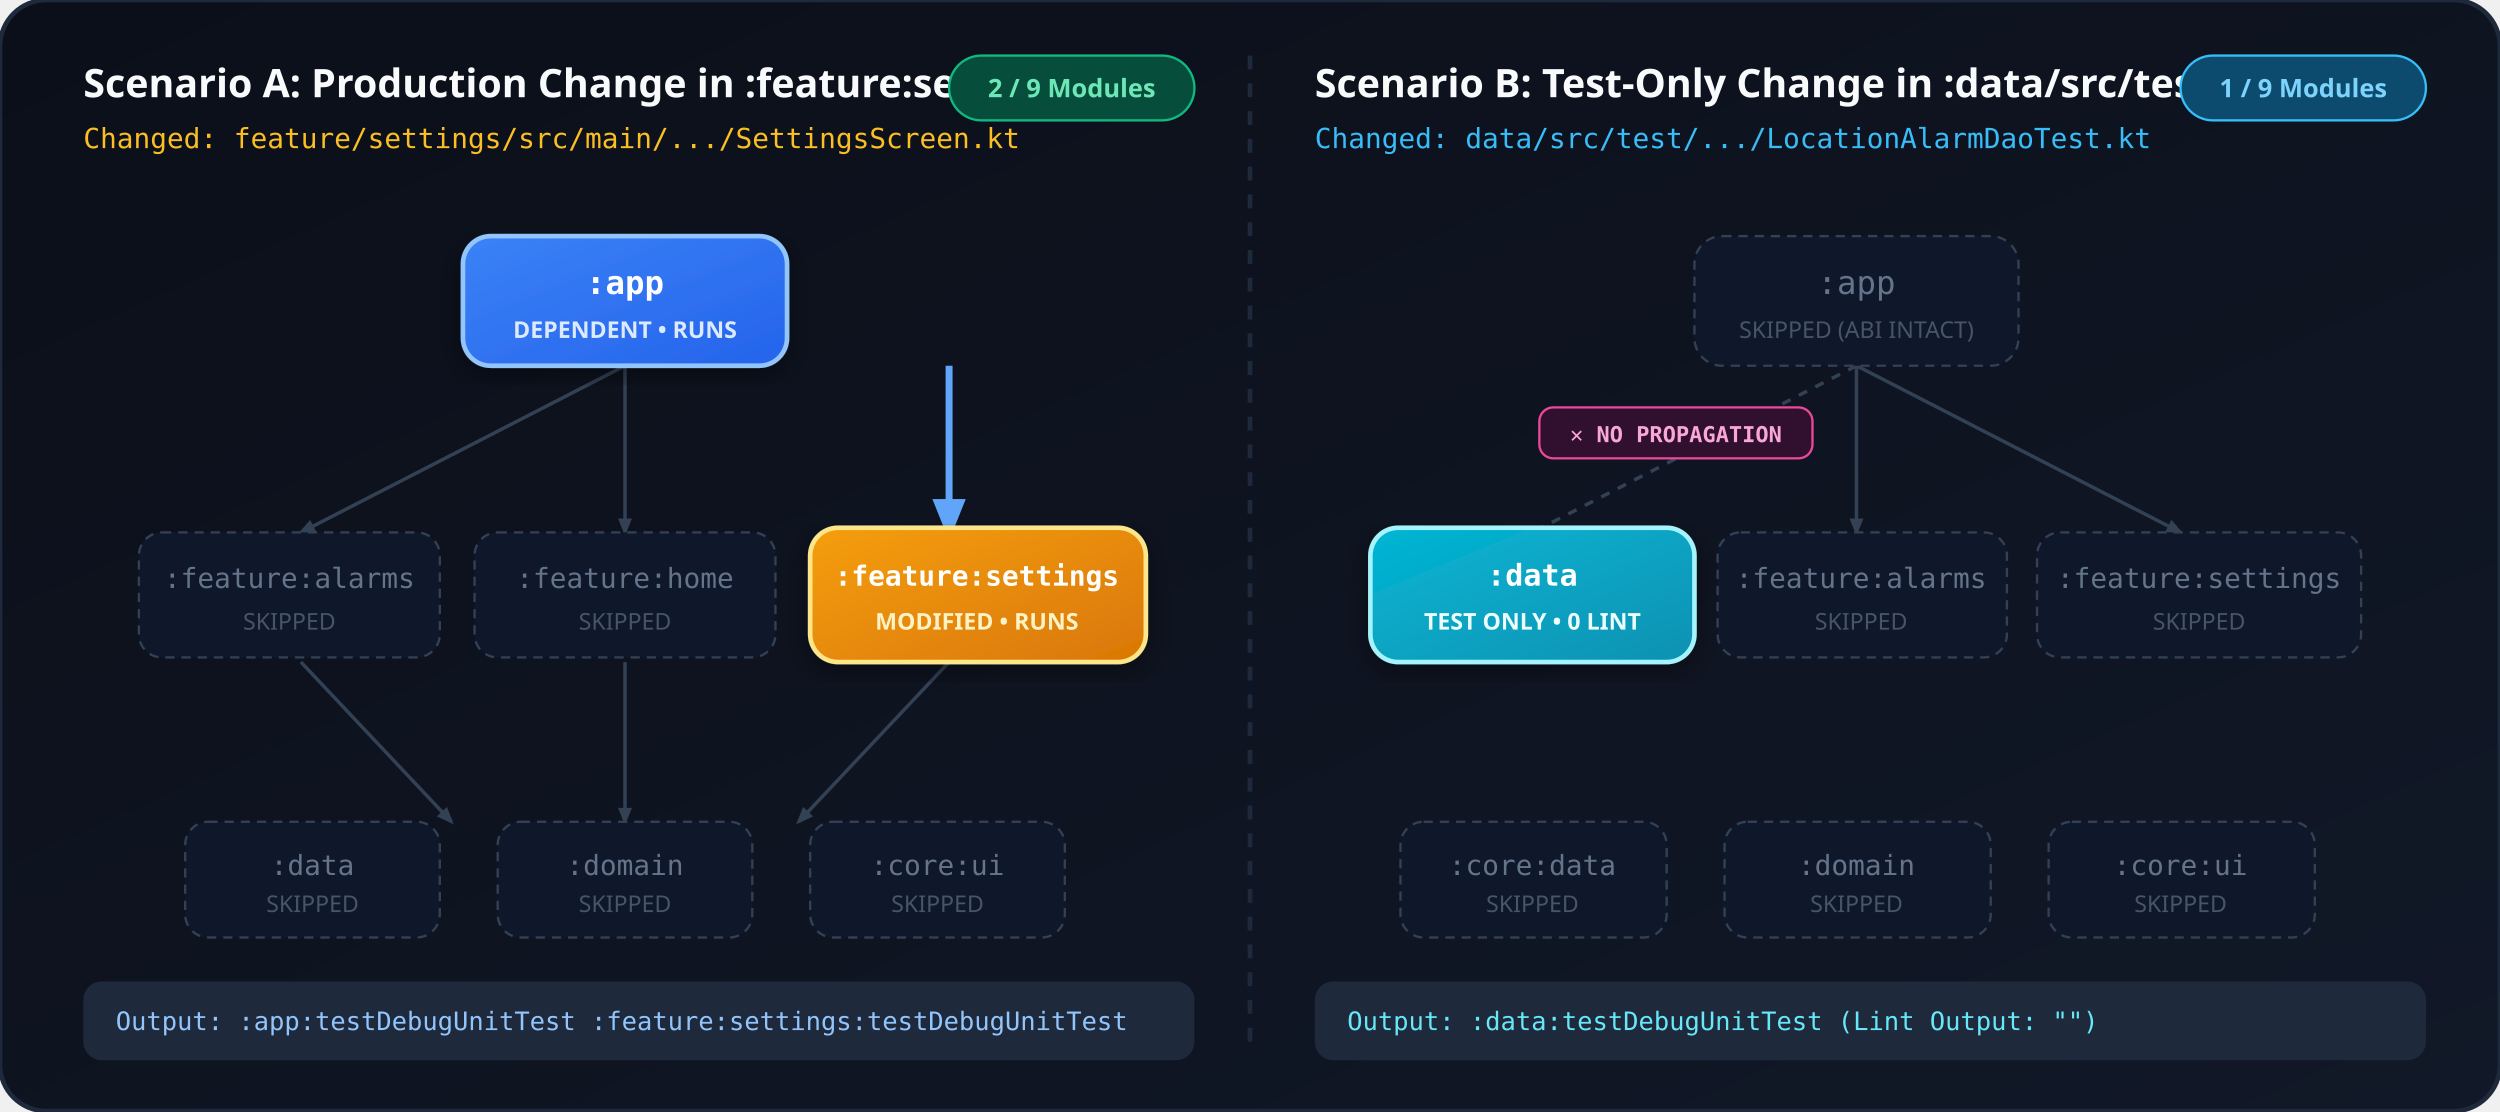
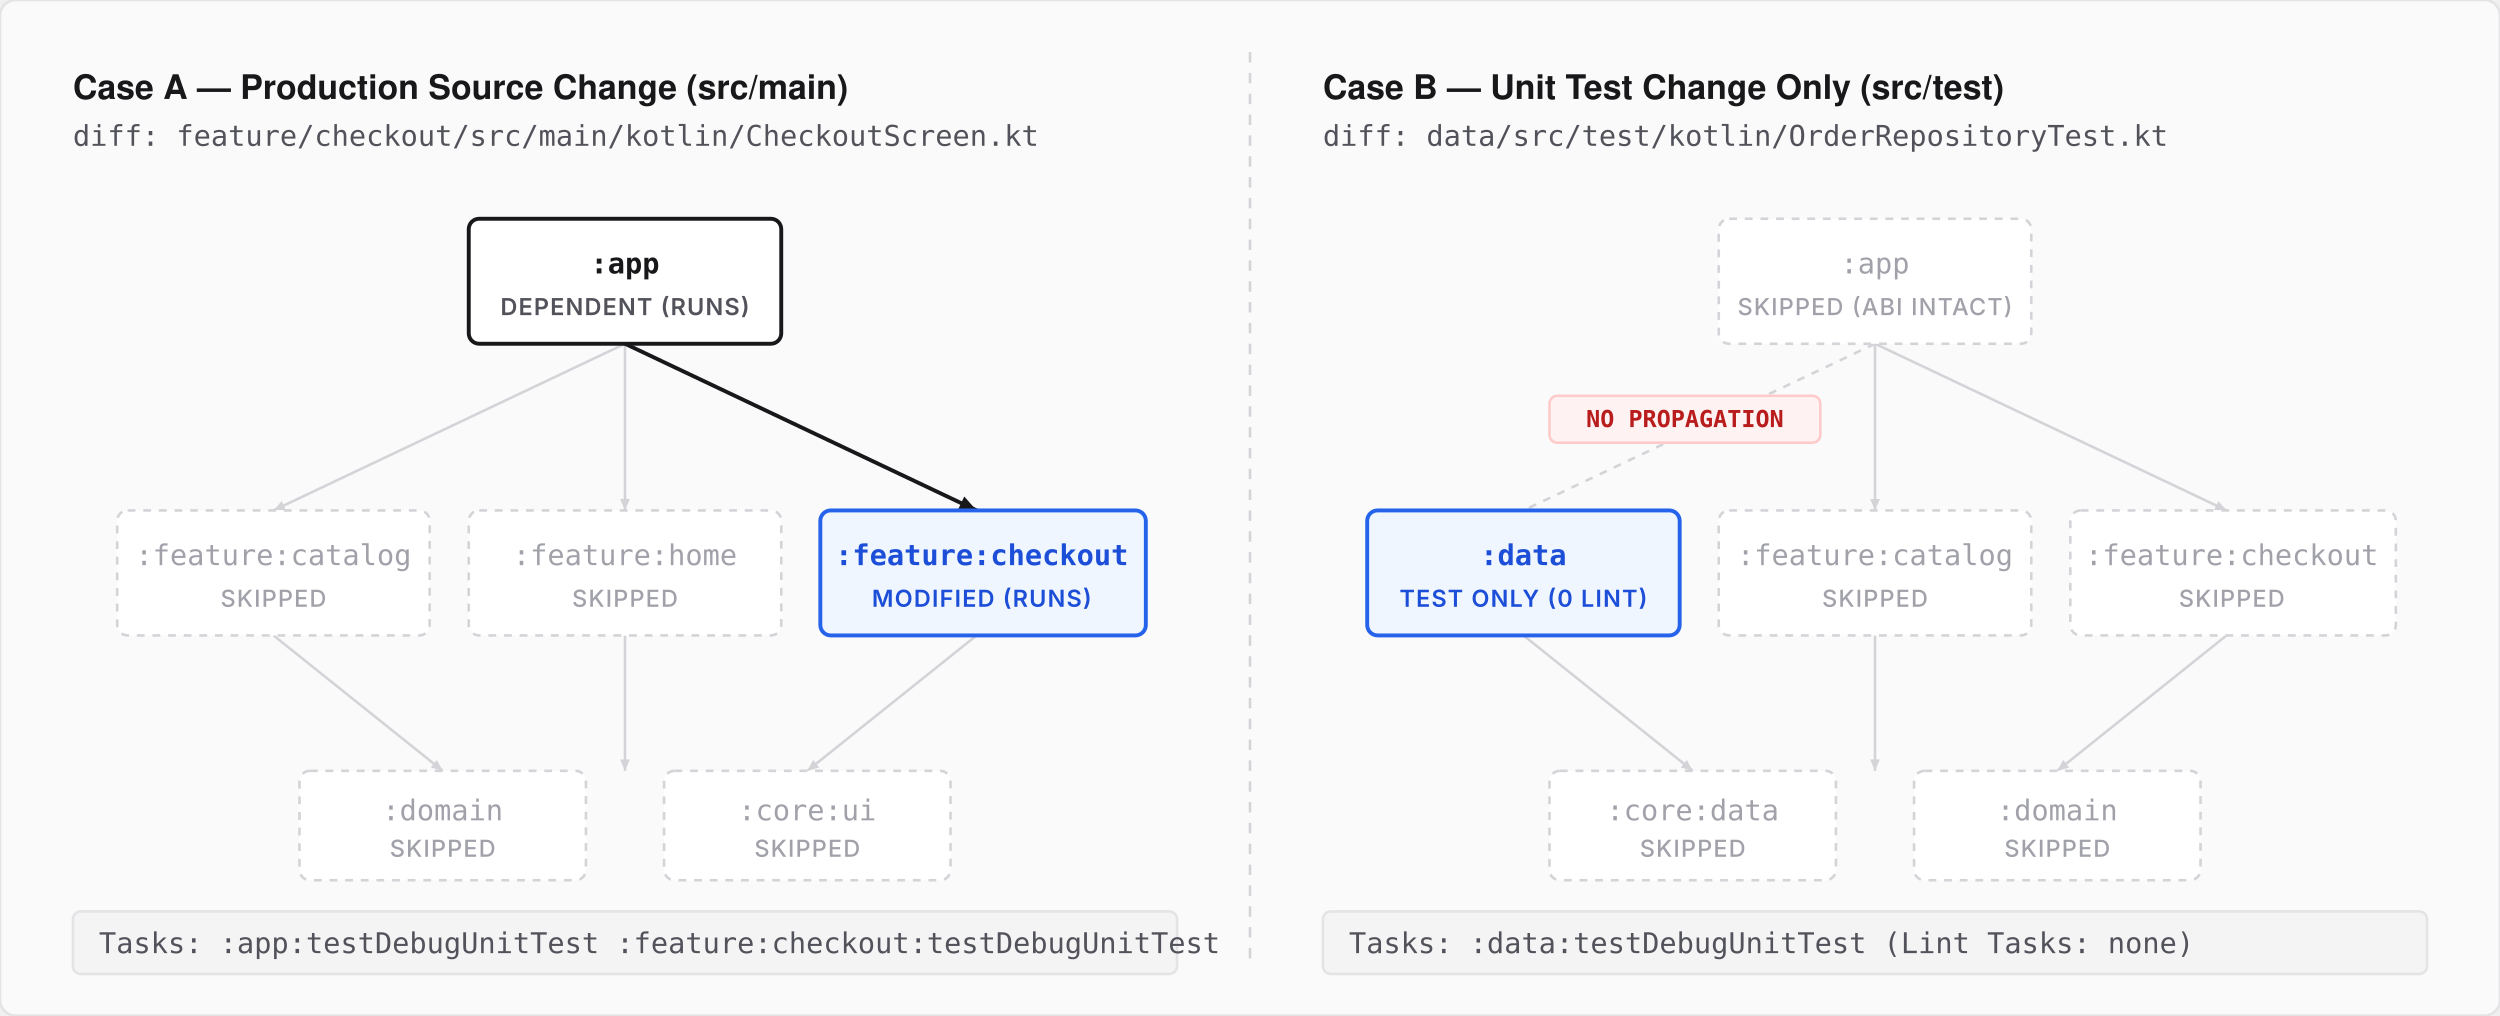
- <svg xmlns="http://www.w3.org/2000/svg" viewBox="0 0 1080 480" width="100%" height="100%">
+ <svg xmlns="http://www.w3.org/2000/svg" viewBox="0 0 960 390" width="100%" height="100%">
+   <style>
+     .canvas { fill: #FAFAFA; stroke: #E4E4E7; stroke-width: 1; }
+     .divider { stroke: #D4D4D8; stroke-width: 1; stroke-dasharray: 4 4; }
+     .heading { font: 600 13px -apple-system, BlinkMacSystemFont, "Segoe UI", Helvetica, Arial, sans-serif; fill: #18181B; }
+     .sub { font: 400 11px ui-monospace, SFMono-Regular, Menlo, monospace; fill: #52525B; }
+     .node-skip { fill: #FFFFFF; stroke: #D4D4D8; stroke-width: 1; stroke-dasharray: 3 3; }
+     .node-active { fill: #EFF6FF; stroke: #2563EB; stroke-width: 1.5; }
+     .node-dep { fill: #FFFFFF; stroke: #18181B; stroke-width: 1.5; }
+     .label-skip { font: 500 11px ui-monospace, SFMono-Regular, Menlo, monospace; fill: #A1A1AA; }
+     .label-active { font: 600 11px ui-monospace, SFMono-Regular, Menlo, monospace; fill: #1D4ED8; }
+     .label-dep { font: 600 11px ui-monospace, SFMono-Regular, Menlo, monospace; fill: #18181B; }
+     .status-skip { font: 500 9px -apple-system, BlinkMacSystemFont, sans-serif; letter-spacing: 0.05em; fill: #A1A1AA; }
+     .status-active { font: 600 9px -apple-system, BlinkMacSystemFont, sans-serif; letter-spacing: 0.05em; fill: #1D4ED8; }
+     .status-dep { font: 600 9px -apple-system, BlinkMacSystemFont, sans-serif; letter-spacing: 0.05em; fill: #52525B; }
+     .edge-skip { stroke: #D4D4D8; stroke-width: 1; fill: none; }
+     .edge-active { stroke: #18181B; stroke-width: 1.5; fill: none; }
+     .arr-skip { fill: #D4D4D8; }
+     .arr-active { fill: #18181B; }
+     .footer { fill: #F4F4F5; stroke: #E4E4E7; stroke-width: 1; }
+     .block-pill { fill: #FEF2F2; stroke: #FECACA; stroke-width: 1; }
+     .block-text { font: 600 9px ui-monospace, SFMono-Regular, Menlo, monospace; fill: #B91C1C; }
+     @media (prefers-color-scheme: dark) {
+       .canvas { fill: #0D1117; stroke: #30363D; }
+       .divider { stroke: #30363D; }
+       .heading { fill: #E6EDF3; }
+       .sub { fill: #8B949E; }
+       .node-skip { fill: #0D1117; stroke: #30363D; }
+       .node-active { fill: #121D2F; stroke: #388BFD; }
+       .node-dep { fill: #161B22; stroke: #E6EDF3; }
+       .label-skip { fill: #484F58; }
+       .label-active { fill: #58A6FF; }
+       .label-dep { fill: #E6EDF3; }
+       .status-skip { fill: #484F58; }
+       .status-active { fill: #58A6FF; }
+       .status-dep { fill: #8B949E; }
+       .edge-skip { stroke: #30363D; }
+       .edge-active { stroke: #E6EDF3; }
+       .arr-skip { fill: #30363D; }
+       .arr-active { fill: #E6EDF3; }
+       .footer { fill: #161B22; stroke: #30363D; }
+       .block-pill { fill: #2D1215; stroke: #F85149; }
+       .block-text { fill: #FF7B72; }
+     }
+   </style>
  <defs>
-     <linearGradient id="bg" x1="0%" y1="0%" x2="100%" y2="100%">
-       <stop offset="0%" stop-color="#0B0F19" />
-       <stop offset="100%" stop-color="#111827" />
-     </linearGradient>
-     <linearGradient id="changedNode" x1="0%" y1="0%" x2="100%" y2="100%">
-       <stop offset="0%" stop-color="#F59E0B" />
-       <stop offset="100%" stop-color="#D97706" />
-     </linearGradient>
-     <linearGradient id="propagatedNode" x1="0%" y1="0%" x2="100%" y2="100%">
-       <stop offset="0%" stop-color="#3B82F6" />
-       <stop offset="100%" stop-color="#2563EB" />
-     </linearGradient>
-     <linearGradient id="testOnlyNode" x1="0%" y1="0%" x2="100%" y2="100%">
-       <stop offset="0%" stop-color="#06B6D4" />
-       <stop offset="100%" stop-color="#0891B2" />
-     </linearGradient>
-     <filter id="cardShadow" x="-10%" y="-10%" width="120%" height="125%">
-       <feDropShadow dx="0" dy="4" stdDeviation="6" flood-color="#000000" flood-opacity="0.4" />
-     </filter>
-     <marker id="activeArrow" viewBox="0 0 10 10" refX="8" refY="5" markerWidth="6" markerHeight="6" orient="auto-start-reverse">
-       <path d="M 0 1 L 10 5 L 0 9 z" fill="#60A5FA" />
+     <marker id="aSkip" viewBox="0 0 8 8" refX="7" refY="4" markerWidth="5" markerHeight="5" orient="auto-start-reverse">
+       <path d="M 0 1 L 7 4 L 0 7 z" class="arr-skip" />
    </marker>
-     <marker id="dimArrow" viewBox="0 0 10 10" refX="8" refY="5" markerWidth="5" markerHeight="5" orient="auto-start-reverse">
-       <path d="M 0 1 L 10 5 L 0 9 z" fill="#334155" />
+     <marker id="aAct" viewBox="0 0 8 8" refX="7" refY="4" markerWidth="5" markerHeight="5" orient="auto-start-reverse">
+       <path d="M 0 1 L 7 4 L 0 7 z" class="arr-active" />
    </marker>
  </defs>
-   <rect width="1080" height="480" rx="20" fill="url(#bg)" stroke="#1E293B" stroke-width="2" />
-   <line x1="540" y1="24" x2="540" y2="456" stroke="#1E293B" stroke-width="2" stroke-dasharray="6 6" />
-   <text x="36" y="42" font-family="system-ui, sans-serif" font-size="17" font-weight="700" fill="#F8FAFC">
-     Scenario A: Production Change in :feature:settings
-   </text>
-   <text x="36" y="64" font-family="ui-monospace, monospace" font-size="12" fill="#FBBF24">
-     Changed: feature/settings/src/main/.../SettingsScreen.kt
-   </text>
-   <rect x="410" y="24" width="106" height="28" rx="14" fill="#064E3B" stroke="#10B981" stroke-width="1" />
-   <text x="463" y="42" text-anchor="middle" font-family="system-ui, sans-serif" font-size="11" font-weight="700" fill="#6EE7B7">
-     2 / 9 Modules
-   </text>
-   <line x1="270" y1="158" x2="130" y2="230" stroke="#334155" stroke-width="1.5" marker-end="url(#dimArrow)" />
-   <line x1="270" y1="158" x2="270" y2="230" stroke="#334155" stroke-width="1.5" marker-end="url(#dimArrow)" />
-   <line x1="410" y1="158" x2="410" y2="230" stroke="#60A5FA" stroke-width="3" marker-end="url(#activeArrow)" />
-   <line x1="130" y1="286" x2="195" y2="355" stroke="#334155" stroke-width="1.5" marker-end="url(#dimArrow)" />
-   <line x1="270" y1="286" x2="270" y2="355" stroke="#334155" stroke-width="1.5" marker-end="url(#dimArrow)" />
-   <line x1="410" y1="286" x2="345" y2="355" stroke="#334155" stroke-width="1.5" marker-end="url(#dimArrow)" />
-   <g filter="url(#cardShadow)">
-     <rect x="200" y="102" width="140" height="56" rx="12" fill="url(#propagatedNode)" stroke="#93C5FD" stroke-width="2" />
-     <text x="270" y="127" text-anchor="middle" font-family="ui-monospace, monospace" font-size="14" font-weight="700" fill="#FFFFFF">:app</text>
-     <text x="270" y="146" text-anchor="middle" font-family="system-ui, sans-serif" font-size="10" font-weight="600" fill="#DBEAFE">DEPENDENT • RUNS</text>
-   </g>
-   <rect x="60" y="230" width="130" height="54" rx="10" fill="#0F172A" stroke="#334155" stroke-width="1" stroke-dasharray="4 3" />
-   <text x="125" y="254" text-anchor="middle" font-family="ui-monospace, monospace" font-size="12" fill="#64748B">:feature:alarms</text>
-   <text x="125" y="272" text-anchor="middle" font-family="system-ui, sans-serif" font-size="10" fill="#475569">SKIPPED</text>
-   <rect x="205" y="230" width="130" height="54" rx="10" fill="#0F172A" stroke="#334155" stroke-width="1" stroke-dasharray="4 3" />
-   <text x="270" y="254" text-anchor="middle" font-family="ui-monospace, monospace" font-size="12" fill="#64748B">:feature:home</text>
-   <text x="270" y="272" text-anchor="middle" font-family="system-ui, sans-serif" font-size="10" fill="#475569">SKIPPED</text>
-   <g filter="url(#cardShadow)">
-     <rect x="350" y="228" width="145" height="58" rx="12" fill="url(#changedNode)" stroke="#FDE68A" stroke-width="2" />
-     <text x="422" y="253" text-anchor="middle" font-family="ui-monospace, monospace" font-size="12" font-weight="700" fill="#FFFFFF">:feature:settings</text>
-     <text x="422" y="272" text-anchor="middle" font-family="system-ui, sans-serif" font-size="10" font-weight="700" fill="#FEF3C7">MODIFIED • RUNS</text>
-   </g>
-   <rect x="80" y="355" width="110" height="50" rx="10" fill="#0F172A" stroke="#334155" stroke-width="1" stroke-dasharray="4 3" />
-   <text x="135" y="378" text-anchor="middle" font-family="ui-monospace, monospace" font-size="12" fill="#64748B">:data</text>
-   <text x="135" y="394" text-anchor="middle" font-family="system-ui, sans-serif" font-size="10" fill="#475569">SKIPPED</text>
-   <rect x="215" y="355" width="110" height="50" rx="10" fill="#0F172A" stroke="#334155" stroke-width="1" stroke-dasharray="4 3" />
-   <text x="270" y="378" text-anchor="middle" font-family="ui-monospace, monospace" font-size="12" fill="#64748B">:domain</text>
-   <text x="270" y="394" text-anchor="middle" font-family="system-ui, sans-serif" font-size="10" fill="#475569">SKIPPED</text>
-   <rect x="350" y="355" width="110" height="50" rx="10" fill="#0F172A" stroke="#334155" stroke-width="1" stroke-dasharray="4 3" />
-   <text x="405" y="378" text-anchor="middle" font-family="ui-monospace, monospace" font-size="12" fill="#64748B">:core:ui</text>
-   <text x="405" y="394" text-anchor="middle" font-family="system-ui, sans-serif" font-size="10" fill="#475569">SKIPPED</text>
-   <rect x="36" y="424" width="480" height="34" rx="8" fill="#1E293B" />
-   <text x="50" y="445" font-family="ui-monospace, monospace" font-size="11" fill="#93C5FD">
-     Output: :app:testDebugUnitTest :feature:settings:testDebugUnitTest
-   </text>
-   <text x="568" y="42" font-family="system-ui, sans-serif" font-size="17" font-weight="700" fill="#F8FAFC">
-     Scenario B: Test-Only Change in :data/src/test
-   </text>
-   <text x="568" y="64" font-family="ui-monospace, monospace" font-size="12" fill="#38BDF8">
-     Changed: data/src/test/.../LocationAlarmDaoTest.kt
-   </text>
-   <rect x="942" y="24" width="106" height="28" rx="14" fill="#0C4A6E" stroke="#38BDF8" stroke-width="1" />
-   <text x="995" y="42" text-anchor="middle" font-family="system-ui, sans-serif" font-size="11" font-weight="700" fill="#7DD3FC">
-     1 / 9 Modules
-   </text>
-   <line x1="802" y1="158" x2="662" y2="230" stroke="#334155" stroke-width="1.5" stroke-dasharray="4 4" />
-   <line x1="802" y1="158" x2="802" y2="230" stroke="#334155" stroke-width="1.5" marker-end="url(#dimArrow)" />
-   <line x1="802" y1="158" x2="942" y2="230" stroke="#334155" stroke-width="1.5" marker-end="url(#dimArrow)" />
-   <rect x="665" y="176" width="118" height="22" rx="6" fill="#31102F" stroke="#EC4899" stroke-width="1" />
-   <text x="724" y="191" text-anchor="middle" font-family="ui-monospace, monospace" font-size="9.5" font-weight="700" fill="#F9A8D4">
-     ✕ NO PROPAGATION
-   </text>
-   <rect x="732" y="102" width="140" height="56" rx="12" fill="#0F172A" stroke="#334155" stroke-width="1" stroke-dasharray="4 3" />
-   <text x="802" y="127" text-anchor="middle" font-family="ui-monospace, monospace" font-size="14" fill="#64748B">:app</text>
-   <text x="802" y="146" text-anchor="middle" font-family="system-ui, sans-serif" font-size="10" fill="#475569">SKIPPED (ABI INTACT)</text>
-   <g filter="url(#cardShadow)">
-     <rect x="592" y="228" width="140" height="58" rx="12" fill="url(#testOnlyNode)" stroke="#A5F3FC" stroke-width="2" />
-     <text x="662" y="253" text-anchor="middle" font-family="ui-monospace, monospace" font-size="13" font-weight="700" fill="#FFFFFF">:data</text>
-     <text x="662" y="272" text-anchor="middle" font-family="system-ui, sans-serif" font-size="10" font-weight="700" fill="#ECFEFF">TEST ONLY • 0 LINT</text>
-   </g>
-   <rect x="742" y="230" width="125" height="54" rx="10" fill="#0F172A" stroke="#334155" stroke-width="1" stroke-dasharray="4 3" />
-   <text x="804" y="254" text-anchor="middle" font-family="ui-monospace, monospace" font-size="12" fill="#64748B">:feature:alarms</text>
-   <text x="804" y="272" text-anchor="middle" font-family="system-ui, sans-serif" font-size="10" fill="#475569">SKIPPED</text>
-   <rect x="880" y="230" width="140" height="54" rx="10" fill="#0F172A" stroke="#334155" stroke-width="1" stroke-dasharray="4 3" />
-   <text x="950" y="254" text-anchor="middle" font-family="ui-monospace, monospace" font-size="12" fill="#64748B">:feature:settings</text>
-   <text x="950" y="272" text-anchor="middle" font-family="system-ui, sans-serif" font-size="10" fill="#475569">SKIPPED</text>
-   <rect x="605" y="355" width="115" height="50" rx="10" fill="#0F172A" stroke="#334155" stroke-width="1" stroke-dasharray="4 3" />
-   <text x="662" y="378" text-anchor="middle" font-family="ui-monospace, monospace" font-size="12" fill="#64748B">:core:data</text>
-   <text x="662" y="394" text-anchor="middle" font-family="system-ui, sans-serif" font-size="10" fill="#475569">SKIPPED</text>
-   <rect x="745" y="355" width="115" height="50" rx="10" fill="#0F172A" stroke="#334155" stroke-width="1" stroke-dasharray="4 3" />
-   <text x="802" y="378" text-anchor="middle" font-family="ui-monospace, monospace" font-size="12" fill="#64748B">:domain</text>
-   <text x="802" y="394" text-anchor="middle" font-family="system-ui, sans-serif" font-size="10" fill="#475569">SKIPPED</text>
-   <rect x="885" y="355" width="115" height="50" rx="10" fill="#0F172A" stroke="#334155" stroke-width="1" stroke-dasharray="4 3" />
-   <text x="942" y="378" text-anchor="middle" font-family="ui-monospace, monospace" font-size="12" fill="#64748B">:core:ui</text>
-   <text x="942" y="394" text-anchor="middle" font-family="system-ui, sans-serif" font-size="10" fill="#475569">SKIPPED</text>
-   <rect x="568" y="424" width="480" height="34" rx="8" fill="#1E293B" />
-   <text x="582" y="445" font-family="ui-monospace, monospace" font-size="11" fill="#67E8F9">
-     Output: :data:testDebugUnitTest   (Lint Output: "")
-   </text>
+   <rect width="960" height="390" rx="6" class="canvas" />
+   <line x1="480" y1="20" x2="480" y2="370" class="divider" />
+   <text x="28" y="38" class="heading">Case A — Production Source Change (src/main)</text>
+   <text x="28" y="56" class="sub">diff: feature/checkout/src/main/kotlin/CheckoutScreen.kt</text>
+   <line x1="240" y1="132" x2="105" y2="196" class="edge-skip" marker-end="url(#aSkip)" />
+   <line x1="240" y1="132" x2="240" y2="196" class="edge-skip" marker-end="url(#aSkip)" />
+   <line x1="240" y1="132" x2="375" y2="196" class="edge-active" marker-end="url(#aAct)" />
+   <line x1="105" y1="244" x2="170" y2="296" class="edge-skip" marker-end="url(#aSkip)" />
+   <line x1="240" y1="244" x2="240" y2="296" class="edge-skip" marker-end="url(#aSkip)" />
+   <line x1="375" y1="244" x2="310" y2="296" class="edge-skip" marker-end="url(#aSkip)" />
+   <rect x="180" y="84" width="120" height="48" rx="4" class="node-dep" />
+   <text x="240" y="105" text-anchor="middle" class="label-dep">:app</text>
+   <text x="240" y="121" text-anchor="middle" class="status-dep">DEPENDENT (RUNS)</text>
+   <rect x="45" y="196" width="120" height="48" rx="4" class="node-skip" />
+   <text x="105" y="217" text-anchor="middle" class="label-skip">:feature:catalog</text>
+   <text x="105" y="233" text-anchor="middle" class="status-skip">SKIPPED</text>
+   <rect x="180" y="196" width="120" height="48" rx="4" class="node-skip" />
+   <text x="240" y="217" text-anchor="middle" class="label-skip">:feature:home</text>
+   <text x="240" y="233" text-anchor="middle" class="status-skip">SKIPPED</text>
+   <rect x="315" y="196" width="125" height="48" rx="4" class="node-active" />
+   <text x="377" y="217" text-anchor="middle" class="label-active">:feature:checkout</text>
+   <text x="377" y="233" text-anchor="middle" class="status-active">MODIFIED (RUNS)</text>
+   <rect x="115" y="296" width="110" height="42" rx="4" class="node-skip" />
+   <text x="170" y="315" text-anchor="middle" class="label-skip">:domain</text>
+   <text x="170" y="329" text-anchor="middle" class="status-skip">SKIPPED</text>
+   <rect x="255" y="296" width="110" height="42" rx="4" class="node-skip" />
+   <text x="310" y="315" text-anchor="middle" class="label-skip">:core:ui</text>
+   <text x="310" y="329" text-anchor="middle" class="status-skip">SKIPPED</text>
+   <rect x="28" y="350" width="424" height="24" rx="3" class="footer" />
+   <text x="38" y="366" class="sub">Tasks: :app:testDebugUnitTest :feature:checkout:testDebugUnitTest</text>
+   <text x="508" y="38" class="heading">Case B — Unit Test Change Only (src/test)</text>
+   <text x="508" y="56" class="sub">diff: data/src/test/kotlin/OrderRepositoryTest.kt</text>
+   <line x1="720" y1="132" x2="585" y2="196" class="edge-skip" stroke-dasharray="3 3" />
+   <line x1="720" y1="132" x2="720" y2="196" class="edge-skip" marker-end="url(#aSkip)" />
+   <line x1="720" y1="132" x2="855" y2="196" class="edge-skip" marker-end="url(#aSkip)" />
+   <line x1="585" y1="244" x2="650" y2="296" class="edge-skip" marker-end="url(#aSkip)" />
+   <line x1="720" y1="244" x2="720" y2="296" class="edge-skip" marker-end="url(#aSkip)" />
+   <line x1="855" y1="244" x2="790" y2="296" class="edge-skip" marker-end="url(#aSkip)" />
+   <rect x="595" y="152" width="104" height="18" rx="3" class="block-pill" />
+   <text x="647" y="164" text-anchor="middle" class="block-text">NO PROPAGATION</text>
+   <rect x="660" y="84" width="120" height="48" rx="4" class="node-skip" />
+   <text x="720" y="105" text-anchor="middle" class="label-skip">:app</text>
+   <text x="720" y="121" text-anchor="middle" class="status-skip">SKIPPED (ABI INTACT)</text>
+   <rect x="525" y="196" width="120" height="48" rx="4" class="node-active" />
+   <text x="585" y="217" text-anchor="middle" class="label-active">:data</text>
+   <text x="585" y="233" text-anchor="middle" class="status-active">TEST ONLY (0 LINT)</text>
+   <rect x="660" y="196" width="120" height="48" rx="4" class="node-skip" />
+   <text x="720" y="217" text-anchor="middle" class="label-skip">:feature:catalog</text>
+   <text x="720" y="233" text-anchor="middle" class="status-skip">SKIPPED</text>
+   <rect x="795" y="196" width="125" height="48" rx="4" class="node-skip" />
+   <text x="857" y="217" text-anchor="middle" class="label-skip">:feature:checkout</text>
+   <text x="857" y="233" text-anchor="middle" class="status-skip">SKIPPED</text>
+   <rect x="595" y="296" width="110" height="42" rx="4" class="node-skip" />
+   <text x="650" y="315" text-anchor="middle" class="label-skip">:core:data</text>
+   <text x="650" y="329" text-anchor="middle" class="status-skip">SKIPPED</text>
+   <rect x="735" y="296" width="110" height="42" rx="4" class="node-skip" />
+   <text x="790" y="315" text-anchor="middle" class="label-skip">:domain</text>
+   <text x="790" y="329" text-anchor="middle" class="status-skip">SKIPPED</text>
+   <rect x="508" y="350" width="424" height="24" rx="3" class="footer" />
+   <text x="518" y="366" class="sub">Tasks: :data:testDebugUnitTest   (Lint Tasks: none)</text>
</svg>
